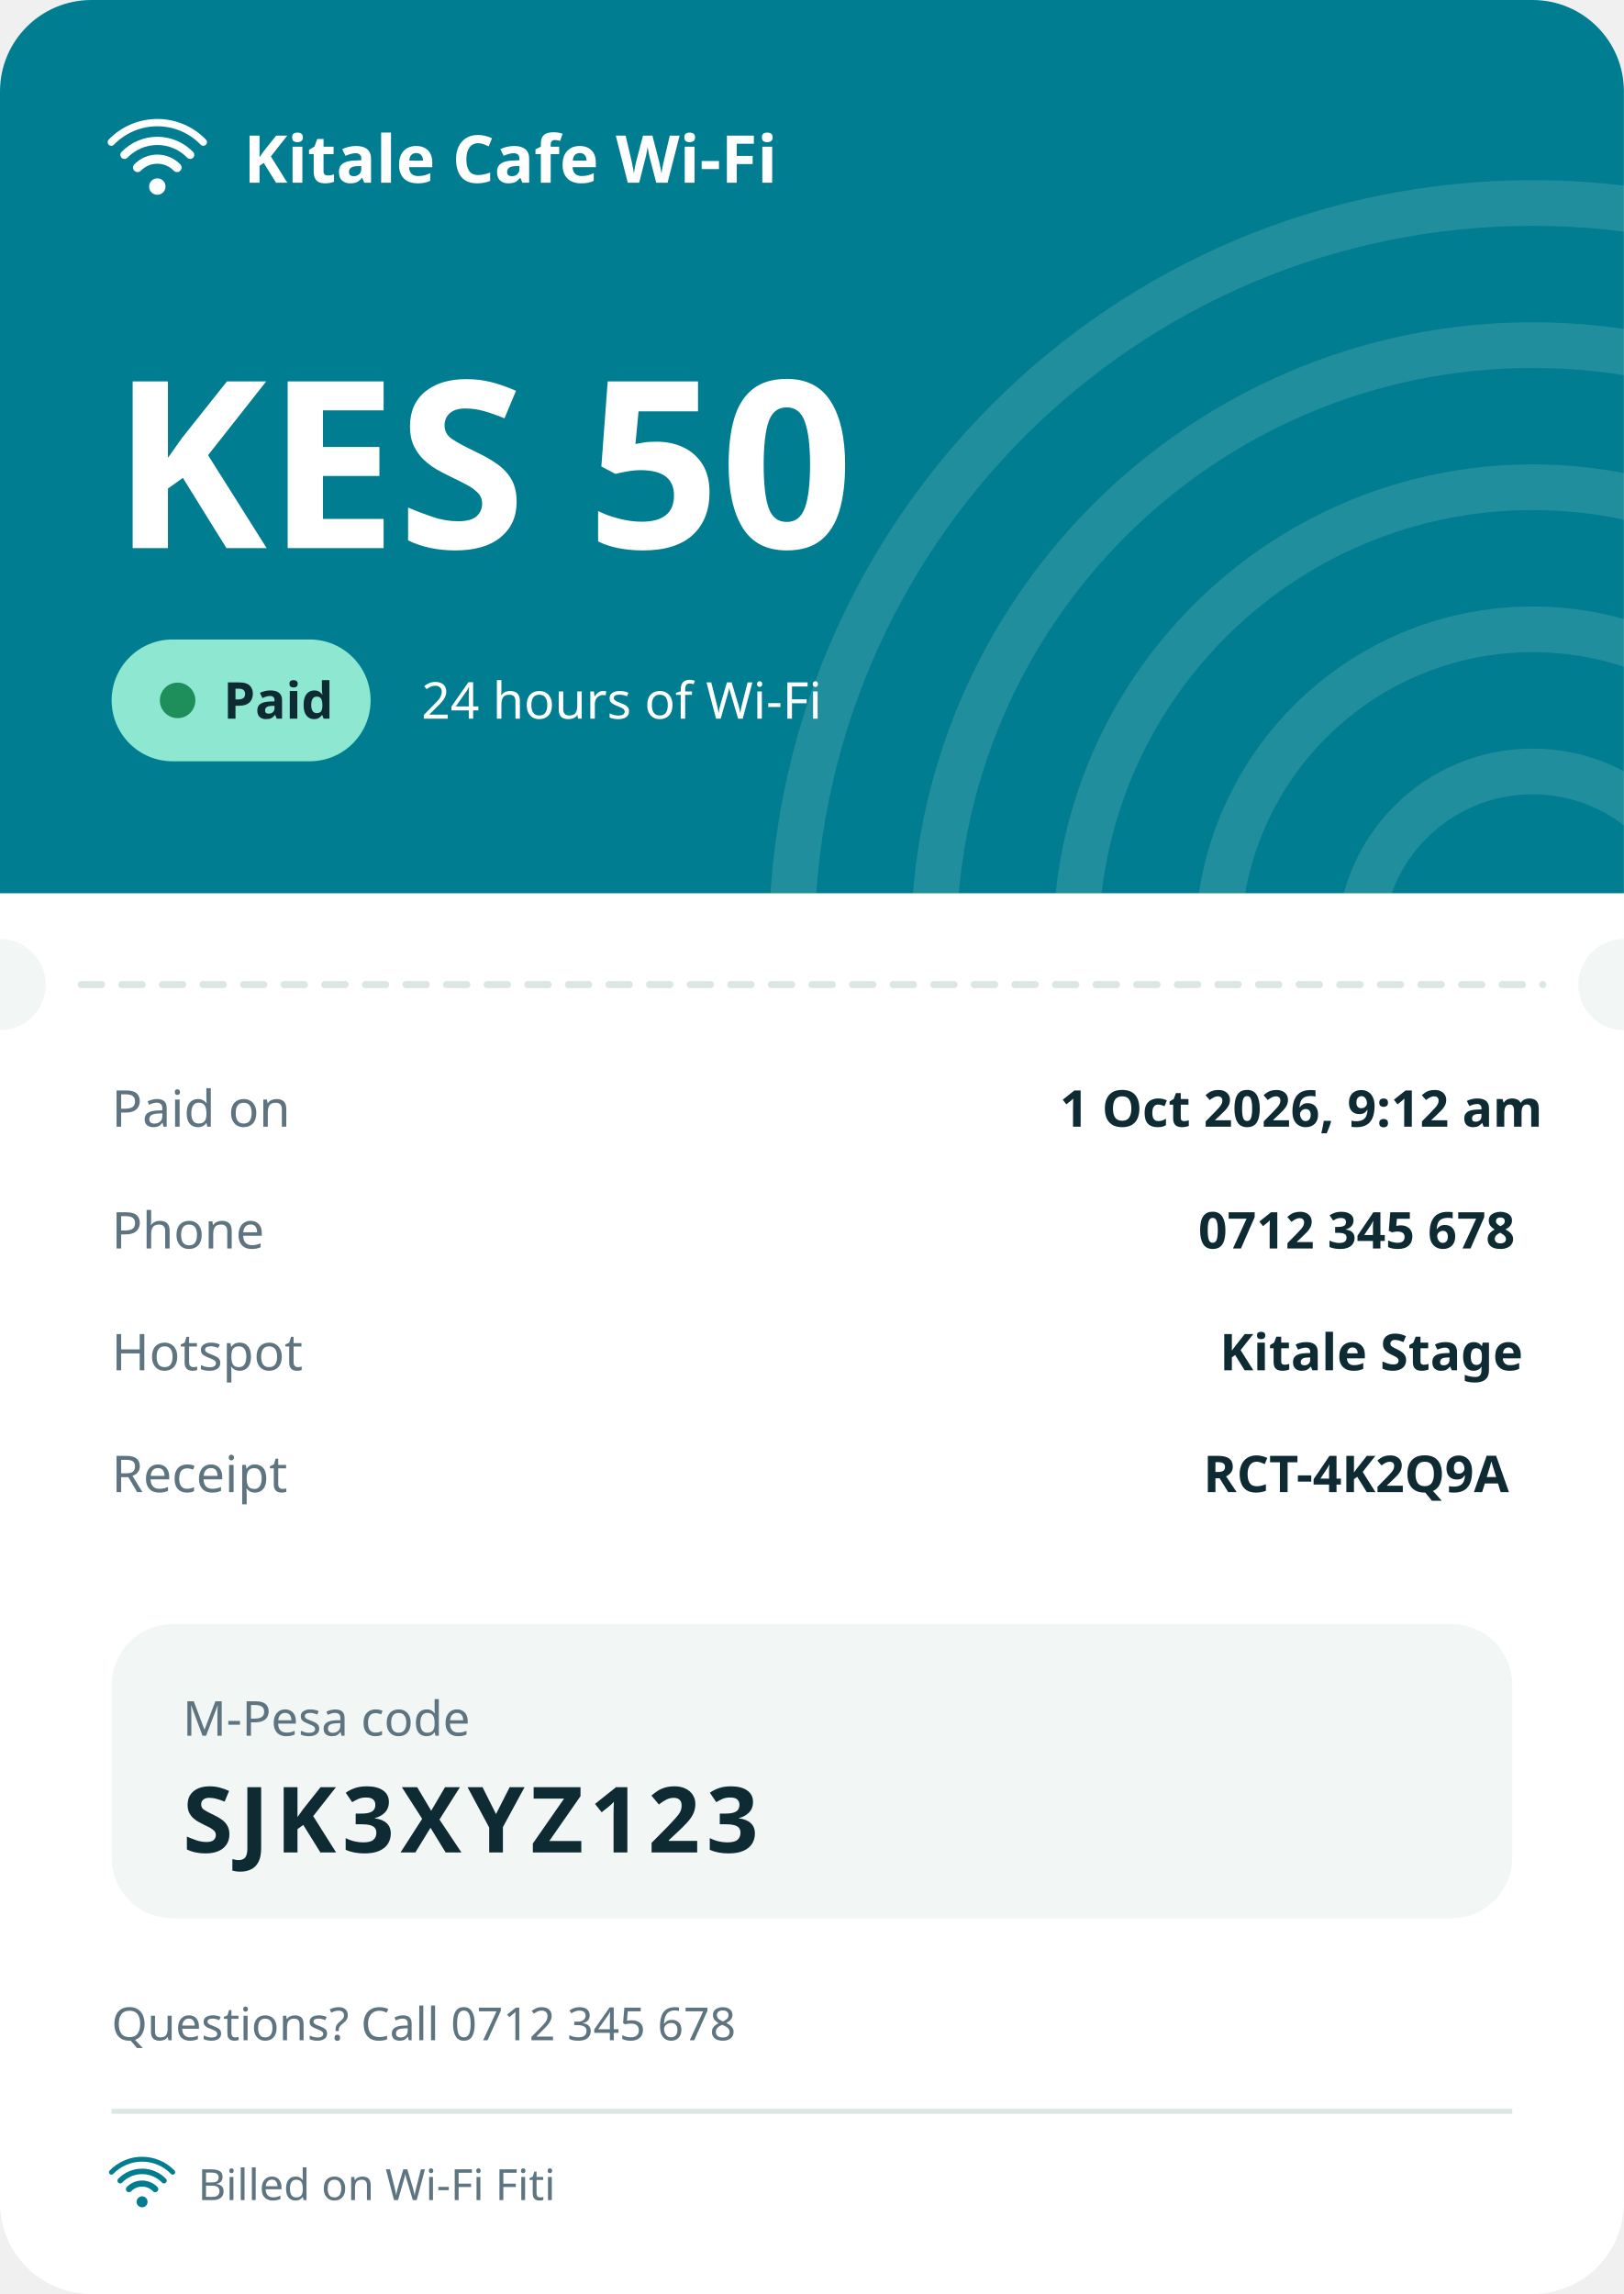
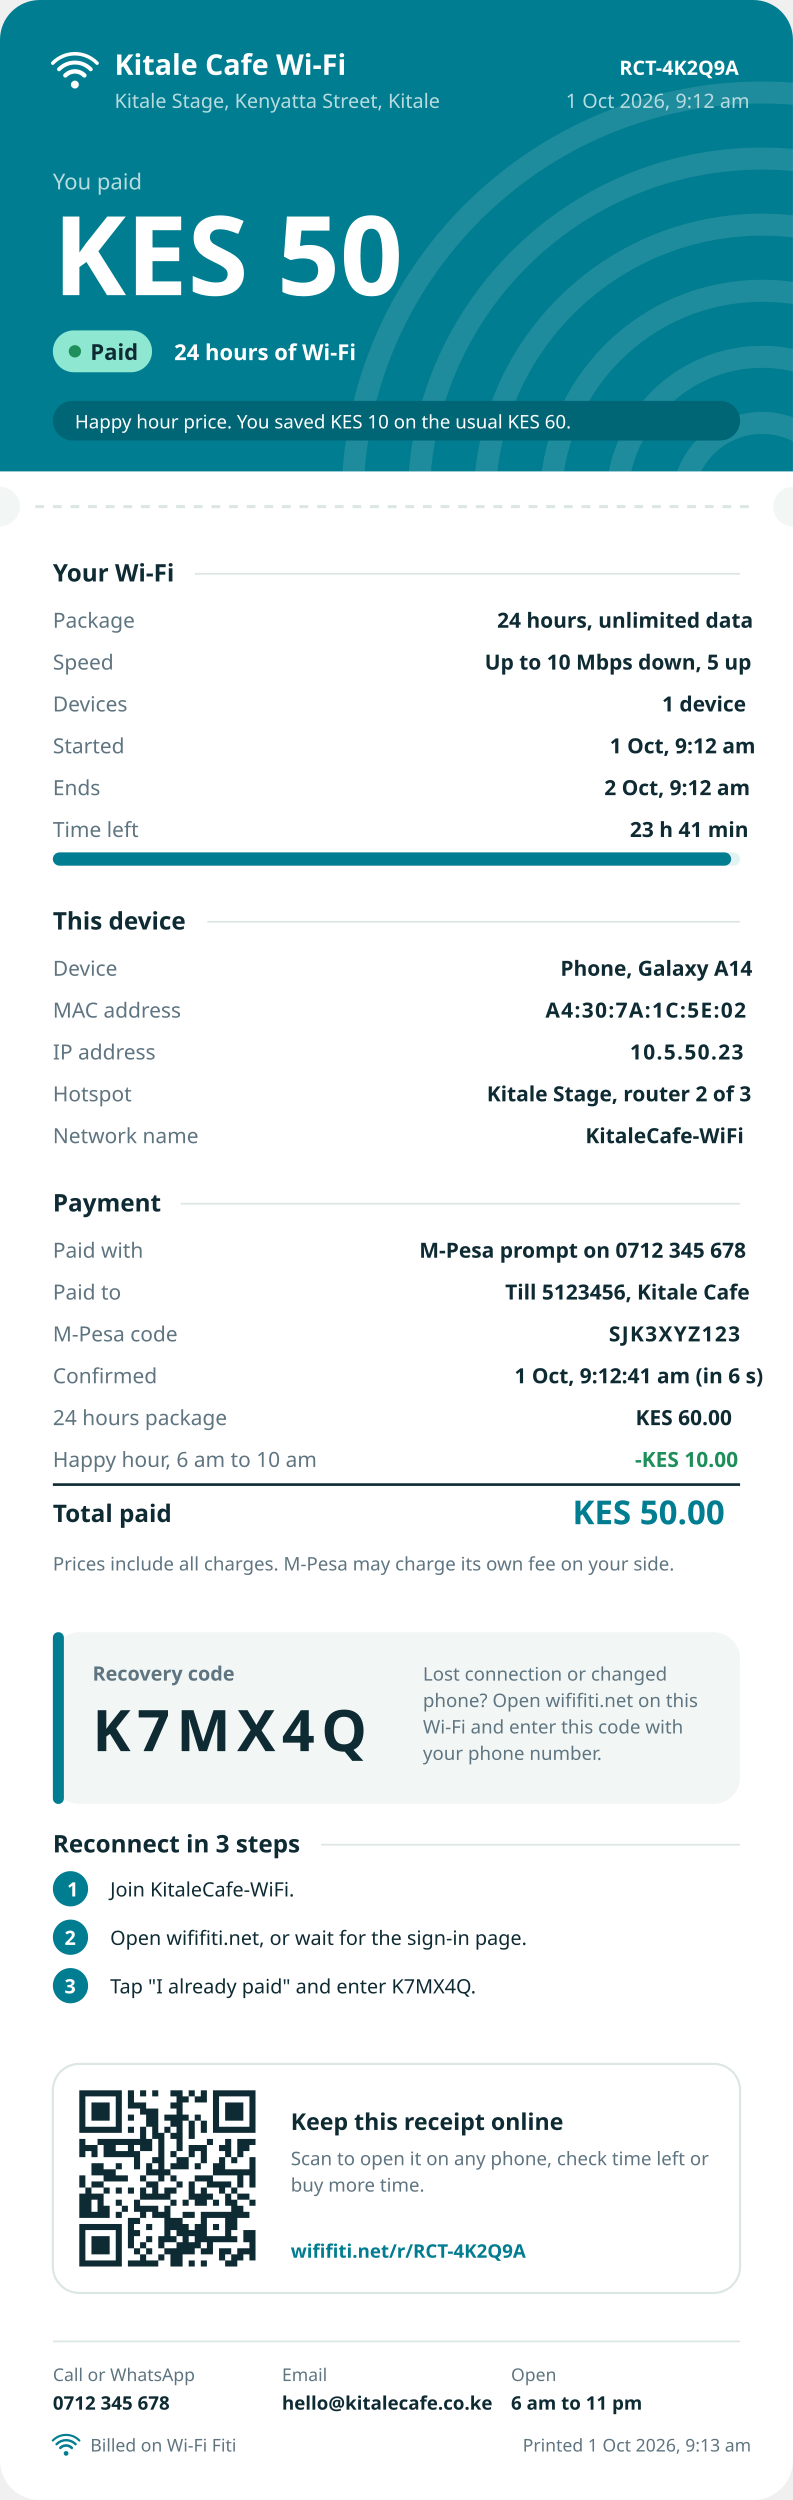
- <svg xmlns="http://www.w3.org/2000/svg" width="320" height="452" viewBox="0 0 320 452">
+ <svg xmlns="http://www.w3.org/2000/svg" width="360" height="1135" viewBox="0 0 360 1135">
  <defs>
    <clipPath id="clip0">
-       <rect x="0" y="0" width="320" height="176" rx="0" />
+       <rect x="0" y="0" width="360" height="214" rx="0" />
    </clipPath>
  </defs>
  <g id="Ticket">
-     <rect id="Paper" x="0" y="0" width="320" height="452" rx="18" fill="#FFFFFF" />
+     <rect id="Paper" x="0" y="0" width="360" height="1135" rx="18" fill="#FFFFFF" />
    <g id="Brand block">
-       <path id="Block" d="M0 18A18 18 0 0 1 18 0H302A18 18 0 0 1 320 18V176H0Z" fill="#007D90" />
+       <path id="Block" d="M0 18A18 18 0 0 1 18 0H342A18 18 0 0 1 360 18V214H0Z" fill="#007D90" />
      <g id="Signal arcs" clip-path="url(#clip0)">
-         <circle cx="302.0" cy="186.0" r="34.0" fill="none" stroke="#FFFFFF" stroke-opacity="0.13" stroke-width="9" />
-         <circle cx="302.0" cy="186.0" r="62.0" fill="none" stroke="#FFFFFF" stroke-opacity="0.13" stroke-width="9" />
-         <circle cx="302.0" cy="186.0" r="90.0" fill="none" stroke="#FFFFFF" stroke-opacity="0.13" stroke-width="9" />
-         <circle cx="302.0" cy="186.0" r="118.0" fill="none" stroke="#FFFFFF" stroke-opacity="0.13" stroke-width="9" />
-         <circle cx="302.0" cy="186.0" r="146.0" fill="none" stroke="#FFFFFF" stroke-opacity="0.13" stroke-width="9" />
+         <circle cx="346.0" cy="228.0" r="36.0" fill="none" stroke="#FFFFFF" stroke-opacity="0.12" stroke-width="10" />
+         <circle cx="346.0" cy="228.0" r="66.0" fill="none" stroke="#FFFFFF" stroke-opacity="0.12" stroke-width="10" />
+         <circle cx="346.0" cy="228.0" r="96.0" fill="none" stroke="#FFFFFF" stroke-opacity="0.12" stroke-width="10" />
+         <circle cx="346.0" cy="228.0" r="126.0" fill="none" stroke="#FFFFFF" stroke-opacity="0.12" stroke-width="10" />
+         <circle cx="346.0" cy="228.0" r="156.0" fill="none" stroke="#FFFFFF" stroke-opacity="0.12" stroke-width="10" />
+         <circle cx="346.0" cy="228.0" r="186.0" fill="none" stroke="#FFFFFF" stroke-opacity="0.12" stroke-width="10" />
      </g>
-       <g id="Wi-Fi mark" transform="translate(22.00 22.00) scale(0.75)" fill="none">
+       <g id="Wi-Fi mark" transform="translate(24.00 22.00) scale(0.8333)" fill="none">
        <circle cx="12" cy="19.68" r="2.16" fill="#FFFFFF" />
        <path d="M6.821 14.678A7.2 7.2 0 0 1 17.179 14.678" stroke="#FFFFFF" stroke-width="2.4" stroke-linecap="round" />
        <path d="M3.368 11.344A12 12 0 0 1 20.632 11.344" stroke="#FFFFFF" stroke-width="2.16" stroke-linecap="round" />
        <path d="M-0.084 8.009A16.8 16.8 0 0 1 24.084 8.009" stroke="#FFFFFF" stroke-width="1.92" stroke-linecap="round" />
      </g>
-       <text id="Business name" x="48.00" y="36.00" font-family="'Bricolage Grotesque', sans-serif" font-size="13" font-weight="600" fill="#FFFFFF">Kitale Cafe Wi-Fi</text>
-       <text id="Amount" x="22.00" y="108.00" font-family="'Bricolage Grotesque', sans-serif" font-size="46" font-weight="800" fill="#FFFFFF">KES 50</text>
-       <g id="Status chip">
-         <rect x="22.00" y="126.00" width="51.03" height="24.00" rx="12" fill="#8EE7D1" />
-         <circle cx="35" cy="138" r="3.5" fill="#1E8E5A" />
-         <text x="44.00" y="141.60" font-family="'Bricolage Grotesque', sans-serif" font-size="10" font-weight="600" fill="#0E2A33">Paid</text>
-       </g>
-       <text id="What was bought" x="83.03" y="141.60" font-family="'Bricolage Grotesque', sans-serif" font-size="10" font-weight="500" fill="#FFFFFF">24 hours of Wi-Fi</text>
+       <text id="Business name" x="52.00" y="34.00" font-family="'Bricolage Grotesque', sans-serif" font-size="13" font-weight="700" fill="#FFFFFF">Kitale Cafe Wi-Fi</text>
+       <text id="Place" x="52.00" y="49.00" font-family="'Bricolage Grotesque', sans-serif" font-size="9" font-weight="500" fill="#B8DBE0">Kitale Stage, Kenyatta Street, Kitale</text>
+       <text id="Receipt number" x="281.19" y="34.00" font-family="'Bricolage Grotesque', sans-serif" font-size="9" font-weight="600" fill="#FFFFFF">RCT-4K2Q9A</text>
+       <text x="256.85" y="49.00" font-family="'Bricolage Grotesque', sans-serif" font-size="9" font-weight="500" fill="#B8DBE0">1 Oct 2026, 9:12 am</text>
+       <text x="24.00" y="86.00" font-family="'Bricolage Grotesque', sans-serif" font-size="10" font-weight="500" fill="#B8DBE0">You paid</text>
+       <text id="Amount" x="24.00" y="134.00" font-family="'Bricolage Grotesque', sans-serif" font-size="50" font-weight="800" fill="#FFFFFF">KES 50</text>
+       <rect x="24.00" y="150.00" width="45.03" height="19.00" rx="9.5" fill="#8EE7D1" />
+       <circle cx="34.0" cy="159.5" r="2.8" fill="#1E8E5A" />
+       <text x="41.00" y="163.40" font-family="'Bricolage Grotesque', sans-serif" font-size="10" font-weight="600" fill="#0E2A33">Paid</text>
+       <text x="79.03" y="163.50" font-family="'Bricolage Grotesque', sans-serif" font-size="10" font-weight="600" fill="#FFFFFF">24 hours of Wi-Fi</text>
+       <rect x="24.00" y="182.00" width="312.00" height="18.00" rx="9" fill="#006676" />
+       <text x="34.00" y="194.50" font-family="'Bricolage Grotesque', sans-serif" font-size="8.5" font-weight="500" fill="#FFFFFF">Happy hour price. You saved KES 10 on the usual KES 60.</text>
    </g>
    <g id="Perforation">
-       <circle cx="0" cy="194" r="9" fill="#F2F7F6" />
-       <circle cx="320" cy="194" r="9" fill="#F2F7F6" />
-       <line x1="16" y1="194" x2="304" y2="194" stroke="#DCE7E5" stroke-width="1.4" stroke-dasharray="4 4" stroke-linecap="round" />
+       <circle cx="0" cy="230" r="9" fill="#F2F7F6" />
+       <circle cx="360" cy="230" r="9" fill="#F2F7F6" />
+       <line x1="16.0" y1="230.0" x2="344.0" y2="230.0" stroke="#DCE7E5" stroke-width="1.4" stroke-dasharray="4 4" />
    </g>
-     <g id="Details">
-       <text x="22.00" y="222.00" font-family="'Bricolage Grotesque', sans-serif" font-size="10" font-weight="400" fill="#5E7480">Paid on</text>
-       <text x="208.82" y="222.00" font-family="'Bricolage Grotesque', sans-serif" font-size="10" font-weight="600" fill="#0E2A33">1 Oct 2026, 9:12 am</text>
-       <text x="22.00" y="246.00" font-family="'Bricolage Grotesque', sans-serif" font-size="10" font-weight="400" fill="#5E7480">Phone</text>
-       <text x="236.13" y="246.00" font-family="'Bricolage Grotesque', sans-serif" font-size="10" font-weight="600" fill="#0E2A33">0712 345 678</text>
-       <text x="22.00" y="270.00" font-family="'Bricolage Grotesque', sans-serif" font-size="10" font-weight="400" fill="#5E7480">Hotspot</text>
-       <text x="240.34" y="270.00" font-family="'Bricolage Grotesque', sans-serif" font-size="10" font-weight="600" fill="#0E2A33">Kitale Stage</text>
-       <text x="22.00" y="294.00" font-family="'Bricolage Grotesque', sans-serif" font-size="10" font-weight="400" fill="#5E7480">Receipt</text>
-       <text x="237.10" y="294.00" font-family="'Bricolage Grotesque', sans-serif" font-size="10" font-weight="600" fill="#0E2A33">RCT-4K2Q9A</text>
+     <g id="Your Wi-Fi">
+       <text x="24.00" y="264.00" font-family="'Bricolage Grotesque', sans-serif" font-size="11" font-weight="700" fill="#0E2A33">Your Wi-Fi</text>
+       <line x1="88.5" y1="260.5" x2="336.0" y2="260.5" stroke="#DCE7E5" stroke-width="0.8" />
+       <text x="24.00" y="285.00" font-family="'Bricolage Grotesque', sans-serif" font-size="9.5" font-weight="400" fill="#5E7480">Package</text>
+       <text x="225.67" y="285.00" font-family="'Bricolage Grotesque', sans-serif" font-size="9.5" font-weight="600" fill="#0E2A33">24 hours, unlimited data</text>
+       <text x="24.00" y="304.00" font-family="'Bricolage Grotesque', sans-serif" font-size="9.5" font-weight="400" fill="#5E7480">Speed</text>
+       <text x="220.06" y="304.00" font-family="'Bricolage Grotesque', sans-serif" font-size="9.5" font-weight="600" fill="#0E2A33">Up to 10 Mbps down, 5 up</text>
+       <text x="24.00" y="323.00" font-family="'Bricolage Grotesque', sans-serif" font-size="9.5" font-weight="400" fill="#5E7480">Devices</text>
+       <text x="300.56" y="323.00" font-family="'Bricolage Grotesque', sans-serif" font-size="9.5" font-weight="600" fill="#0E2A33">1 device</text>
+       <text x="24.00" y="342.00" font-family="'Bricolage Grotesque', sans-serif" font-size="9.5" font-weight="400" fill="#5E7480">Started</text>
+       <text x="276.81" y="342.00" font-family="'Bricolage Grotesque', sans-serif" font-size="9.5" font-weight="600" fill="#0E2A33">1 Oct, 9:12 am</text>
+       <text x="24.00" y="361.00" font-family="'Bricolage Grotesque', sans-serif" font-size="9.5" font-weight="400" fill="#5E7480">Ends</text>
+       <text x="274.34" y="361.00" font-family="'Bricolage Grotesque', sans-serif" font-size="9.5" font-weight="600" fill="#0E2A33">2 Oct, 9:12 am</text>
+       <text x="24.00" y="380.00" font-family="'Bricolage Grotesque', sans-serif" font-size="9.5" font-weight="400" fill="#5E7480">Time left</text>
+       <text x="285.97" y="380.00" font-family="'Bricolage Grotesque', sans-serif" font-size="9.5" font-weight="600" fill="#0E2A33">23 h 41 min</text>
+       <rect x="24.00" y="387.00" width="312.00" height="6.00" rx="3" fill="#E3F2F3" />
+       <rect x="24.00" y="387.00" width="307.94" height="6.00" rx="3" fill="#007D90" />
    </g>
-     <g id="Code panel">
-       <rect x="22.00" y="320.00" width="276.00" height="58.00" rx="12" fill="#F2F7F6" />
-       <text x="36.00" y="342.00" font-family="'Bricolage Grotesque', sans-serif" font-size="9.5" font-weight="500" fill="#5E7480">M-Pesa code</text>
-       <text letter-spacing="1.2" x="36.00" y="365.00" font-family="'Bricolage Grotesque', sans-serif" font-size="18" font-weight="700" fill="#0E2A33">SJK3XYZ123</text>
+     <g id="This device">
+       <text x="24.00" y="422.00" font-family="'Bricolage Grotesque', sans-serif" font-size="11" font-weight="700" fill="#0E2A33">This device</text>
+       <line x1="94.1" y1="418.5" x2="336.0" y2="418.5" stroke="#DCE7E5" stroke-width="0.8" />
+       <text x="24.00" y="443.00" font-family="'Bricolage Grotesque', sans-serif" font-size="9.5" font-weight="400" fill="#5E7480">Device</text>
+       <text x="254.42" y="443.00" font-family="'Bricolage Grotesque', sans-serif" font-size="9.5" font-weight="600" fill="#0E2A33">Phone, Galaxy A14</text>
+       <text x="24.00" y="462.00" font-family="'Bricolage Grotesque', sans-serif" font-size="9.5" font-weight="400" fill="#5E7480">MAC address</text>
+       <text letter-spacing="0.6" x="247.62" y="462.00" font-family="'Bricolage Grotesque', sans-serif" font-size="9.5" font-weight="600" fill="#0E2A33">A4:30:7A:1C:5E:02</text>
+       <text x="24.00" y="481.00" font-family="'Bricolage Grotesque', sans-serif" font-size="9.5" font-weight="400" fill="#5E7480">IP address</text>
+       <text letter-spacing="0.6" x="285.98" y="481.00" font-family="'Bricolage Grotesque', sans-serif" font-size="9.5" font-weight="600" fill="#0E2A33">10.5.50.23</text>
+       <text x="24.00" y="500.00" font-family="'Bricolage Grotesque', sans-serif" font-size="9.5" font-weight="400" fill="#5E7480">Hotspot</text>
+       <text x="221.01" y="500.00" font-family="'Bricolage Grotesque', sans-serif" font-size="9.5" font-weight="600" fill="#0E2A33">Kitale Stage, router 2 of 3</text>
+       <text x="24.00" y="519.00" font-family="'Bricolage Grotesque', sans-serif" font-size="9.5" font-weight="400" fill="#5E7480">Network name</text>
+       <text x="265.77" y="519.00" font-family="'Bricolage Grotesque', sans-serif" font-size="9.5" font-weight="600" fill="#0E2A33">KitaleCafe-WiFi</text>
+     </g>
+     <g id="Payment">
+       <text x="24.00" y="550.00" font-family="'Bricolage Grotesque', sans-serif" font-size="11" font-weight="700" fill="#0E2A33">Payment</text>
+       <line x1="82.1" y1="546.5" x2="336.0" y2="546.5" stroke="#DCE7E5" stroke-width="0.8" />
+       <text x="24.00" y="571.00" font-family="'Bricolage Grotesque', sans-serif" font-size="9.5" font-weight="400" fill="#5E7480">Paid with</text>
+       <text x="190.35" y="571.00" font-family="'Bricolage Grotesque', sans-serif" font-size="9.5" font-weight="600" fill="#0E2A33">M-Pesa prompt on 0712 345 678</text>
+       <text x="24.00" y="590.00" font-family="'Bricolage Grotesque', sans-serif" font-size="9.5" font-weight="400" fill="#5E7480">Paid to</text>
+       <text x="229.34" y="590.00" font-family="'Bricolage Grotesque', sans-serif" font-size="9.5" font-weight="600" fill="#0E2A33">Till 5123456, Kitale Cafe</text>
+       <text x="24.00" y="609.00" font-family="'Bricolage Grotesque', sans-serif" font-size="9.5" font-weight="400" fill="#5E7480">M-Pesa code</text>
+       <text letter-spacing="0.6" x="276.42" y="609.00" font-family="'Bricolage Grotesque', sans-serif" font-size="9.5" font-weight="600" fill="#0E2A33">SJK3XYZ123</text>
+       <text x="24.00" y="628.00" font-family="'Bricolage Grotesque', sans-serif" font-size="9.5" font-weight="400" fill="#5E7480">Confirmed</text>
+       <text x="233.55" y="628.00" font-family="'Bricolage Grotesque', sans-serif" font-size="9.5" font-weight="600" fill="#0E2A33">1 Oct, 9:12:41 am (in 6 s)</text>
+       <text x="24.00" y="647.00" font-family="'Bricolage Grotesque', sans-serif" font-size="9.5" font-weight="400" fill="#5E7480">24 hours package</text>
+       <text x="288.53" y="647.00" font-family="'Bricolage Grotesque', sans-serif" font-size="9.5" font-weight="600" fill="#0E2A33">KES 60.00</text>
+       <text x="24.00" y="666.00" font-family="'Bricolage Grotesque', sans-serif" font-size="9.5" font-weight="400" fill="#5E7480">Happy hour, 6 am to 10 am</text>
+       <text x="288.28" y="666.00" font-family="'Bricolage Grotesque', sans-serif" font-size="9.5" font-weight="600" fill="#1E8E5A">-KES 10.00</text>
+       <line x1="24.0" y1="674.0" x2="336.0" y2="674.0" stroke="#0E2A33" stroke-width="1.2" />
+       <text x="24.00" y="691.00" font-family="'Bricolage Grotesque', sans-serif" font-size="11" font-weight="700" fill="#0E2A33">Total paid</text>
+       <text x="259.91" y="692.00" font-family="'Bricolage Grotesque', sans-serif" font-size="15" font-weight="800" fill="#007D90">KES 50.00</text>
+       <text x="24.00" y="713.00" font-family="'Bricolage Grotesque', sans-serif" font-size="8.5" font-weight="400" fill="#5E7480">Prices include all charges. M-Pesa may charge its own fee on your side.</text>
+     </g>
+     <g id="Recovery code">
+       <rect x="24.00" y="741.00" width="312.00" height="78.00" rx="12" fill="#F2F7F6" />
+       <rect x="24.00" y="741.00" width="5.00" height="78.00" rx="2.5" fill="#007D90" />
+       <text x="42.00" y="763.00" font-family="'Bricolage Grotesque', sans-serif" font-size="9" font-weight="600" fill="#5E7480">Recovery code</text>
+       <text letter-spacing="3" x="42.00" y="795.00" font-family="'Bricolage Grotesque', sans-serif" font-size="26" font-weight="800" fill="#0E2A33">K7MX4Q</text>
+       <text x="192.00" y="763.00" font-family="'Bricolage Grotesque', sans-serif" font-size="8.5" font-weight="400" fill="#5E7480">Lost connection or changed</text>
+       <text x="192.00" y="775.00" font-family="'Bricolage Grotesque', sans-serif" font-size="8.5" font-weight="400" fill="#5E7480">phone? Open wififiti.net on this</text>
+       <text x="192.00" y="787.00" font-family="'Bricolage Grotesque', sans-serif" font-size="8.5" font-weight="400" fill="#5E7480">Wi-Fi and enter this code with</text>
+       <text x="192.00" y="799.00" font-family="'Bricolage Grotesque', sans-serif" font-size="8.5" font-weight="400" fill="#5E7480">your phone number.</text>
+     </g>
+     <g id="Steps">
+       <text x="24.00" y="841.00" font-family="'Bricolage Grotesque', sans-serif" font-size="11" font-weight="700" fill="#0E2A33">Reconnect in 3 steps</text>
+       <line x1="145.8" y1="837.5" x2="336.0" y2="837.5" stroke="#DCE7E5" stroke-width="0.8" />
+       <circle cx="32" cy="857.5" r="8" fill="#007D90" />
+       <text x="30.44" y="861.00" font-family="'Bricolage Grotesque', sans-serif" font-size="9" font-weight="700" fill="#FFFFFF">1</text>
+       <text x="50.00" y="861.00" font-family="'Bricolage Grotesque', sans-serif" font-size="9" font-weight="400" fill="#0E2A33">Join KitaleCafe-WiFi.</text>
+       <circle cx="32" cy="879.5" r="8" fill="#007D90" />
+       <text x="29.29" y="883.00" font-family="'Bricolage Grotesque', sans-serif" font-size="9" font-weight="700" fill="#FFFFFF">2</text>
+       <text x="50.00" y="883.00" font-family="'Bricolage Grotesque', sans-serif" font-size="9" font-weight="400" fill="#0E2A33">Open wififiti.net, or wait for the sign-in page.</text>
+       <circle cx="32" cy="901.5" r="8" fill="#007D90" />
+       <text x="29.27" y="905.00" font-family="'Bricolage Grotesque', sans-serif" font-size="9" font-weight="700" fill="#FFFFFF">3</text>
+       <text x="50.00" y="905.00" font-family="'Bricolage Grotesque', sans-serif" font-size="9" font-weight="400" fill="#0E2A33">Tap "I already paid" and enter K7MX4Q.</text>
+     </g>
+     <g id="Online copy">
+       <rect stroke="#DCE7E5" stroke-width="1" x="24.00" y="937.00" width="312.00" height="104.00" rx="12" fill="#FFFFFF" />
+       <path id="QR code" d="M36.00 949.00h2.76v2.76h-2.76zM38.76 949.00h2.76v2.76h-2.76zM41.52 949.00h2.76v2.76h-2.76zM44.28 949.00h2.76v2.76h-2.76zM47.03 949.00h2.76v2.76h-2.76zM49.79 949.00h2.76v2.76h-2.76zM52.55 949.00h2.76v2.76h-2.76zM58.07 949.00h2.76v2.76h-2.76zM63.59 949.00h2.76v2.76h-2.76zM69.10 949.00h2.76v2.76h-2.76zM77.38 949.00h2.76v2.76h-2.76zM80.14 949.00h2.76v2.76h-2.76zM85.66 949.00h2.76v2.76h-2.76zM91.17 949.00h2.76v2.76h-2.76zM96.69 949.00h2.76v2.76h-2.76zM99.45 949.00h2.76v2.76h-2.76zM102.21 949.00h2.76v2.76h-2.76zM104.97 949.00h2.76v2.76h-2.76zM107.72 949.00h2.76v2.76h-2.76zM110.48 949.00h2.76v2.76h-2.76zM113.24 949.00h2.76v2.76h-2.76zM36.00 951.76h2.76v2.76h-2.76zM52.55 951.76h2.76v2.76h-2.76zM58.07 951.76h2.76v2.76h-2.76zM80.14 951.76h2.76v2.76h-2.76zM82.90 951.76h2.76v2.76h-2.76zM88.41 951.76h2.76v2.76h-2.76zM91.17 951.76h2.76v2.76h-2.76zM96.69 951.76h2.76v2.76h-2.76zM113.24 951.76h2.76v2.76h-2.76zM36.00 954.52h2.76v2.76h-2.76zM41.52 954.52h2.76v2.76h-2.76zM44.28 954.52h2.76v2.76h-2.76zM47.03 954.52h2.76v2.76h-2.76zM52.55 954.52h2.76v2.76h-2.76zM58.07 954.52h2.76v2.76h-2.76zM60.83 954.52h2.76v2.76h-2.76zM63.59 954.52h2.76v2.76h-2.76zM77.38 954.52h2.76v2.76h-2.76zM80.14 954.52h2.76v2.76h-2.76zM96.69 954.52h2.76v2.76h-2.76zM102.21 954.52h2.76v2.76h-2.76zM104.97 954.52h2.76v2.76h-2.76zM107.72 954.52h2.76v2.76h-2.76zM113.24 954.52h2.76v2.76h-2.76zM36.00 957.28h2.76v2.76h-2.76zM41.52 957.28h2.76v2.76h-2.76zM44.28 957.28h2.76v2.76h-2.76zM47.03 957.28h2.76v2.76h-2.76zM52.55 957.28h2.76v2.76h-2.76zM63.59 957.28h2.76v2.76h-2.76zM66.34 957.28h2.76v2.76h-2.76zM69.10 957.28h2.76v2.76h-2.76zM80.14 957.28h2.76v2.76h-2.76zM96.69 957.28h2.76v2.76h-2.76zM102.21 957.28h2.76v2.76h-2.76zM104.97 957.28h2.76v2.76h-2.76zM107.72 957.28h2.76v2.76h-2.76zM113.24 957.28h2.76v2.76h-2.76zM36.00 960.03h2.76v2.76h-2.76zM41.52 960.03h2.76v2.76h-2.76zM44.28 960.03h2.76v2.76h-2.76zM47.03 960.03h2.76v2.76h-2.76zM52.55 960.03h2.76v2.76h-2.76zM58.07 960.03h2.76v2.76h-2.76zM66.34 960.03h2.76v2.76h-2.76zM69.10 960.03h2.76v2.76h-2.76zM74.62 960.03h2.76v2.76h-2.76zM77.38 960.03h2.76v2.76h-2.76zM80.14 960.03h2.76v2.76h-2.76zM82.90 960.03h2.76v2.76h-2.76zM88.41 960.03h2.76v2.76h-2.76zM96.69 960.03h2.76v2.76h-2.76zM102.21 960.03h2.76v2.76h-2.76zM104.97 960.03h2.76v2.76h-2.76zM107.72 960.03h2.76v2.76h-2.76zM113.24 960.03h2.76v2.76h-2.76zM36.00 962.79h2.76v2.76h-2.76zM52.55 962.79h2.76v2.76h-2.76zM66.34 962.79h2.76v2.76h-2.76zM69.10 962.79h2.76v2.76h-2.76zM77.38 962.79h2.76v2.76h-2.76zM80.14 962.79h2.76v2.76h-2.76zM85.66 962.79h2.76v2.76h-2.76zM91.17 962.79h2.76v2.76h-2.76zM96.69 962.79h2.76v2.76h-2.76zM113.24 962.79h2.76v2.76h-2.76zM36.00 965.55h2.76v2.76h-2.76zM38.76 965.55h2.76v2.76h-2.76zM41.52 965.55h2.76v2.76h-2.76zM44.28 965.55h2.76v2.76h-2.76zM47.03 965.55h2.76v2.76h-2.76zM49.79 965.55h2.76v2.76h-2.76zM52.55 965.55h2.76v2.76h-2.76zM58.07 965.55h2.76v2.76h-2.76zM63.59 965.55h2.76v2.76h-2.76zM69.10 965.55h2.76v2.76h-2.76zM74.62 965.55h2.76v2.76h-2.76zM80.14 965.55h2.76v2.76h-2.76zM85.66 965.55h2.76v2.76h-2.76zM91.17 965.55h2.76v2.76h-2.76zM96.69 965.55h2.76v2.76h-2.76zM99.45 965.55h2.76v2.76h-2.76zM102.21 965.55h2.76v2.76h-2.76zM104.97 965.55h2.76v2.76h-2.76zM107.72 965.55h2.76v2.76h-2.76zM110.48 965.55h2.76v2.76h-2.76zM113.24 965.55h2.76v2.76h-2.76zM63.59 968.31h2.76v2.76h-2.76zM69.10 968.31h2.76v2.76h-2.76zM71.86 968.31h2.76v2.76h-2.76zM77.38 968.31h2.76v2.76h-2.76zM80.14 968.31h2.76v2.76h-2.76zM85.66 968.31h2.76v2.76h-2.76zM36.00 971.07h2.76v2.76h-2.76zM44.28 971.07h2.76v2.76h-2.76zM47.03 971.07h2.76v2.76h-2.76zM49.79 971.07h2.76v2.76h-2.76zM52.55 971.07h2.76v2.76h-2.76zM55.31 971.07h2.76v2.76h-2.76zM58.07 971.07h2.76v2.76h-2.76zM60.83 971.07h2.76v2.76h-2.76zM63.59 971.07h2.76v2.76h-2.76zM66.34 971.07h2.76v2.76h-2.76zM71.86 971.07h2.76v2.76h-2.76zM80.14 971.07h2.76v2.76h-2.76zM93.93 971.07h2.76v2.76h-2.76zM102.21 971.07h2.76v2.76h-2.76zM107.72 971.07h2.76v2.76h-2.76zM110.48 971.07h2.76v2.76h-2.76zM113.24 971.07h2.76v2.76h-2.76zM36.00 973.83h2.76v2.76h-2.76zM38.76 973.83h2.76v2.76h-2.76zM41.52 973.83h2.76v2.76h-2.76zM47.03 973.83h2.76v2.76h-2.76zM49.79 973.83h2.76v2.76h-2.76zM58.07 973.83h2.76v2.76h-2.76zM63.59 973.83h2.76v2.76h-2.76zM66.34 973.83h2.76v2.76h-2.76zM71.86 973.83h2.76v2.76h-2.76zM80.14 973.83h2.76v2.76h-2.76zM85.66 973.83h2.76v2.76h-2.76zM88.41 973.83h2.76v2.76h-2.76zM91.17 973.83h2.76v2.76h-2.76zM99.45 973.83h2.76v2.76h-2.76zM102.21 973.83h2.76v2.76h-2.76zM107.72 973.83h2.76v2.76h-2.76zM110.48 973.83h2.76v2.76h-2.76zM36.00 976.59h2.76v2.76h-2.76zM41.52 976.59h2.76v2.76h-2.76zM47.03 976.59h2.76v2.76h-2.76zM49.79 976.59h2.76v2.76h-2.76zM52.55 976.59h2.76v2.76h-2.76zM55.31 976.59h2.76v2.76h-2.76zM58.07 976.59h2.76v2.76h-2.76zM60.83 976.59h2.76v2.76h-2.76zM71.86 976.59h2.76v2.76h-2.76zM77.38 976.59h2.76v2.76h-2.76zM85.66 976.59h2.76v2.76h-2.76zM91.17 976.59h2.76v2.76h-2.76zM102.21 976.59h2.76v2.76h-2.76zM107.72 976.59h2.76v2.76h-2.76zM60.83 979.34h2.76v2.76h-2.76zM69.10 979.34h2.76v2.76h-2.76zM71.86 979.34h2.76v2.76h-2.76zM80.14 979.34h2.76v2.76h-2.76zM82.90 979.34h2.76v2.76h-2.76zM91.17 979.34h2.76v2.76h-2.76zM99.45 979.34h2.76v2.76h-2.76zM104.97 979.34h2.76v2.76h-2.76zM113.24 979.34h2.76v2.76h-2.76zM41.52 982.10h2.76v2.76h-2.76zM44.28 982.10h2.76v2.76h-2.76zM52.55 982.10h2.76v2.76h-2.76zM60.83 982.10h2.76v2.76h-2.76zM66.34 982.10h2.76v2.76h-2.76zM71.86 982.10h2.76v2.76h-2.76zM77.38 982.10h2.76v2.76h-2.76zM80.14 982.10h2.76v2.76h-2.76zM82.90 982.10h2.76v2.76h-2.76zM88.41 982.10h2.76v2.76h-2.76zM96.69 982.10h2.76v2.76h-2.76zM99.45 982.10h2.76v2.76h-2.76zM113.24 982.10h2.76v2.76h-2.76zM41.52 984.86h2.76v2.76h-2.76zM44.28 984.86h2.76v2.76h-2.76zM47.03 984.86h2.76v2.76h-2.76zM49.79 984.86h2.76v2.76h-2.76zM66.34 984.86h2.76v2.76h-2.76zM69.10 984.86h2.76v2.76h-2.76zM71.86 984.86h2.76v2.76h-2.76zM74.62 984.86h2.76v2.76h-2.76zM96.69 984.86h2.76v2.76h-2.76zM99.45 984.86h2.76v2.76h-2.76zM102.21 984.86h2.76v2.76h-2.76zM104.97 984.86h2.76v2.76h-2.76zM107.72 984.86h2.76v2.76h-2.76zM110.48 984.86h2.76v2.76h-2.76zM113.24 984.86h2.76v2.76h-2.76zM36.00 987.62h2.76v2.76h-2.76zM47.03 987.62h2.76v2.76h-2.76zM49.79 987.62h2.76v2.76h-2.76zM52.55 987.62h2.76v2.76h-2.76zM55.31 987.62h2.76v2.76h-2.76zM63.59 987.62h2.76v2.76h-2.76zM71.86 987.62h2.76v2.76h-2.76zM77.38 987.62h2.76v2.76h-2.76zM88.41 987.62h2.76v2.76h-2.76zM91.17 987.62h2.76v2.76h-2.76zM93.93 987.62h2.76v2.76h-2.76zM107.72 987.62h2.76v2.76h-2.76zM113.24 987.62h2.76v2.76h-2.76zM36.00 990.38h2.76v2.76h-2.76zM41.52 990.38h2.76v2.76h-2.76zM44.28 990.38h2.76v2.76h-2.76zM66.34 990.38h2.76v2.76h-2.76zM69.10 990.38h2.76v2.76h-2.76zM80.14 990.38h2.76v2.76h-2.76zM85.66 990.38h2.76v2.76h-2.76zM93.93 990.38h2.76v2.76h-2.76zM96.69 990.38h2.76v2.76h-2.76zM99.45 990.38h2.76v2.76h-2.76zM102.21 990.38h2.76v2.76h-2.76zM107.72 990.38h2.76v2.76h-2.76zM113.24 990.38h2.76v2.76h-2.76zM38.76 993.14h2.76v2.76h-2.76zM47.03 993.14h2.76v2.76h-2.76zM52.55 993.14h2.76v2.76h-2.76zM58.07 993.14h2.76v2.76h-2.76zM63.59 993.14h2.76v2.76h-2.76zM69.10 993.14h2.76v2.76h-2.76zM74.62 993.14h2.76v2.76h-2.76zM77.38 993.14h2.76v2.76h-2.76zM85.66 993.14h2.76v2.76h-2.76zM91.17 993.14h2.76v2.76h-2.76zM99.45 993.14h2.76v2.76h-2.76zM104.97 993.14h2.76v2.76h-2.76zM36.00 995.90h2.76v2.76h-2.76zM38.76 995.90h2.76v2.76h-2.76zM41.52 995.90h2.76v2.76h-2.76zM44.28 995.90h2.76v2.76h-2.76zM63.59 995.90h2.76v2.76h-2.76zM66.34 995.90h2.76v2.76h-2.76zM69.10 995.90h2.76v2.76h-2.76zM71.86 995.90h2.76v2.76h-2.76zM74.62 995.90h2.76v2.76h-2.76zM85.66 995.90h2.76v2.76h-2.76zM88.41 995.90h2.76v2.76h-2.76zM91.17 995.90h2.76v2.76h-2.76zM93.93 995.90h2.76v2.76h-2.76zM102.21 995.90h2.76v2.76h-2.76zM107.72 995.90h2.76v2.76h-2.76zM110.48 995.90h2.76v2.76h-2.76zM36.00 998.66h2.76v2.76h-2.76zM38.76 998.66h2.76v2.76h-2.76zM44.28 998.66h2.76v2.76h-2.76zM52.55 998.66h2.76v2.76h-2.76zM60.83 998.66h2.76v2.76h-2.76zM77.38 998.66h2.76v2.76h-2.76zM82.90 998.66h2.76v2.76h-2.76zM88.41 998.66h2.76v2.76h-2.76zM91.17 998.66h2.76v2.76h-2.76zM96.69 998.66h2.76v2.76h-2.76zM102.21 998.66h2.76v2.76h-2.76zM104.97 998.66h2.76v2.76h-2.76zM113.24 998.66h2.76v2.76h-2.76zM36.00 1001.41h2.76v2.76h-2.76zM38.76 1001.41h2.76v2.76h-2.76zM44.28 1001.41h2.76v2.76h-2.76zM47.03 1001.41h2.76v2.76h-2.76zM55.31 1001.41h2.76v2.76h-2.76zM60.83 1001.41h2.76v2.76h-2.76zM63.59 1001.41h2.76v2.76h-2.76zM66.34 1001.41h2.76v2.76h-2.76zM69.10 1001.41h2.76v2.76h-2.76zM74.62 1001.41h2.76v2.76h-2.76zM104.97 1001.41h2.76v2.76h-2.76zM107.72 1001.41h2.76v2.76h-2.76zM36.00 1004.17h2.76v2.76h-2.76zM38.76 1004.17h2.76v2.76h-2.76zM41.52 1004.17h2.76v2.76h-2.76zM44.28 1004.17h2.76v2.76h-2.76zM47.03 1004.17h2.76v2.76h-2.76zM52.55 1004.17h2.76v2.76h-2.76zM63.59 1004.17h2.76v2.76h-2.76zM69.10 1004.17h2.76v2.76h-2.76zM71.86 1004.17h2.76v2.76h-2.76zM74.62 1004.17h2.76v2.76h-2.76zM82.90 1004.17h2.76v2.76h-2.76zM85.66 1004.17h2.76v2.76h-2.76zM91.17 1004.17h2.76v2.76h-2.76zM93.93 1004.17h2.76v2.76h-2.76zM96.69 1004.17h2.76v2.76h-2.76zM99.45 1004.17h2.76v2.76h-2.76zM102.21 1004.17h2.76v2.76h-2.76zM104.97 1004.17h2.76v2.76h-2.76zM107.72 1004.17h2.76v2.76h-2.76zM110.48 1004.17h2.76v2.76h-2.76zM58.07 1006.93h2.76v2.76h-2.76zM60.83 1006.93h2.76v2.76h-2.76zM74.62 1006.93h2.76v2.76h-2.76zM77.38 1006.93h2.76v2.76h-2.76zM80.14 1006.93h2.76v2.76h-2.76zM91.17 1006.93h2.76v2.76h-2.76zM102.21 1006.93h2.76v2.76h-2.76zM104.97 1006.93h2.76v2.76h-2.76zM36.00 1009.69h2.76v2.76h-2.76zM38.76 1009.69h2.76v2.76h-2.76zM41.52 1009.69h2.76v2.76h-2.76zM44.28 1009.69h2.76v2.76h-2.76zM47.03 1009.69h2.76v2.76h-2.76zM49.79 1009.69h2.76v2.76h-2.76zM52.55 1009.69h2.76v2.76h-2.76zM58.07 1009.69h2.76v2.76h-2.76zM66.34 1009.69h2.76v2.76h-2.76zM74.62 1009.69h2.76v2.76h-2.76zM77.38 1009.69h2.76v2.76h-2.76zM80.14 1009.69h2.76v2.76h-2.76zM82.90 1009.69h2.76v2.76h-2.76zM88.41 1009.69h2.76v2.76h-2.76zM91.17 1009.69h2.76v2.76h-2.76zM96.69 1009.69h2.76v2.76h-2.76zM102.21 1009.69h2.76v2.76h-2.76zM104.97 1009.69h2.76v2.76h-2.76zM36.00 1012.45h2.76v2.76h-2.76zM52.55 1012.45h2.76v2.76h-2.76zM58.07 1012.45h2.76v2.76h-2.76zM60.83 1012.45h2.76v2.76h-2.76zM74.62 1012.45h2.76v2.76h-2.76zM80.14 1012.45h2.76v2.76h-2.76zM82.90 1012.45h2.76v2.76h-2.76zM85.66 1012.45h2.76v2.76h-2.76zM88.41 1012.45h2.76v2.76h-2.76zM91.17 1012.45h2.76v2.76h-2.76zM102.21 1012.45h2.76v2.76h-2.76zM110.48 1012.45h2.76v2.76h-2.76zM113.24 1012.45h2.76v2.76h-2.76zM36.00 1015.21h2.76v2.76h-2.76zM41.52 1015.21h2.76v2.76h-2.76zM44.28 1015.21h2.76v2.76h-2.76zM47.03 1015.21h2.76v2.76h-2.76zM52.55 1015.21h2.76v2.76h-2.76zM58.07 1015.21h2.76v2.76h-2.76zM66.34 1015.21h2.76v2.76h-2.76zM71.86 1015.21h2.76v2.76h-2.76zM74.62 1015.21h2.76v2.76h-2.76zM77.38 1015.21h2.76v2.76h-2.76zM82.90 1015.21h2.76v2.76h-2.76zM88.41 1015.21h2.76v2.76h-2.76zM91.17 1015.21h2.76v2.76h-2.76zM93.93 1015.21h2.76v2.76h-2.76zM96.69 1015.21h2.76v2.76h-2.76zM99.45 1015.21h2.76v2.76h-2.76zM102.21 1015.21h2.76v2.76h-2.76zM104.97 1015.21h2.76v2.76h-2.76zM110.48 1015.21h2.76v2.76h-2.76zM113.24 1015.21h2.76v2.76h-2.76zM36.00 1017.97h2.76v2.76h-2.76zM41.52 1017.97h2.76v2.76h-2.76zM44.28 1017.97h2.76v2.76h-2.76zM47.03 1017.97h2.76v2.76h-2.76zM52.55 1017.97h2.76v2.76h-2.76zM58.07 1017.97h2.76v2.76h-2.76zM63.59 1017.97h2.76v2.76h-2.76zM71.86 1017.97h2.76v2.76h-2.76zM80.14 1017.97h2.76v2.76h-2.76zM82.90 1017.97h2.76v2.76h-2.76zM85.66 1017.97h2.76v2.76h-2.76zM88.41 1017.97h2.76v2.76h-2.76zM93.93 1017.97h2.76v2.76h-2.76zM113.24 1017.97h2.76v2.76h-2.76zM36.00 1020.72h2.76v2.76h-2.76zM41.52 1020.72h2.76v2.76h-2.76zM44.28 1020.72h2.76v2.76h-2.76zM47.03 1020.72h2.76v2.76h-2.76zM52.55 1020.72h2.76v2.76h-2.76zM60.83 1020.72h2.76v2.76h-2.76zM66.34 1020.72h2.76v2.76h-2.76zM74.62 1020.72h2.76v2.76h-2.76zM77.38 1020.72h2.76v2.76h-2.76zM80.14 1020.72h2.76v2.76h-2.76zM82.90 1020.72h2.76v2.76h-2.76zM85.66 1020.72h2.76v2.76h-2.76zM91.17 1020.72h2.76v2.76h-2.76zM93.93 1020.72h2.76v2.76h-2.76zM99.45 1020.72h2.76v2.76h-2.76zM102.21 1020.72h2.76v2.76h-2.76zM107.72 1020.72h2.76v2.76h-2.76zM110.48 1020.72h2.76v2.76h-2.76zM113.24 1020.72h2.76v2.76h-2.76zM36.00 1023.48h2.76v2.76h-2.76zM52.55 1023.48h2.76v2.76h-2.76zM63.59 1023.48h2.76v2.76h-2.76zM71.86 1023.48h2.76v2.76h-2.76zM77.38 1023.48h2.76v2.76h-2.76zM80.14 1023.48h2.76v2.76h-2.76zM99.45 1023.48h2.76v2.76h-2.76zM104.97 1023.48h2.76v2.76h-2.76zM107.72 1023.48h2.76v2.76h-2.76zM113.24 1023.48h2.76v2.76h-2.76zM36.00 1026.24h2.76v2.76h-2.76zM38.76 1026.24h2.76v2.76h-2.76zM41.52 1026.24h2.76v2.76h-2.76zM44.28 1026.24h2.76v2.76h-2.76zM47.03 1026.24h2.76v2.76h-2.76zM49.79 1026.24h2.76v2.76h-2.76zM52.55 1026.24h2.76v2.76h-2.76zM58.07 1026.24h2.76v2.76h-2.76zM60.83 1026.24h2.76v2.76h-2.76zM63.59 1026.24h2.76v2.76h-2.76zM66.34 1026.24h2.76v2.76h-2.76zM69.10 1026.24h2.76v2.76h-2.76zM77.38 1026.24h2.76v2.76h-2.76zM80.14 1026.24h2.76v2.76h-2.76zM85.66 1026.24h2.76v2.76h-2.76zM91.17 1026.24h2.76v2.76h-2.76zM102.21 1026.24h2.76v2.76h-2.76zM104.97 1026.24h2.76v2.76h-2.76z" fill="#0E2A33" />
+       <text x="132.00" y="967.00" font-family="'Bricolage Grotesque', sans-serif" font-size="10.5" font-weight="700" fill="#0E2A33">Keep this receipt online</text>
+       <text x="132.00" y="983.00" font-family="'Bricolage Grotesque', sans-serif" font-size="8.5" font-weight="400" fill="#5E7480">Scan to open it on any phone, check time left or</text>
+       <text x="132.00" y="995.00" font-family="'Bricolage Grotesque', sans-serif" font-size="8.5" font-weight="400" fill="#5E7480">buy more time.</text>
+       <text x="132.00" y="1025.00" font-family="'Bricolage Grotesque', sans-serif" font-size="8.5" font-weight="600" fill="#007D90">wififiti.net/r/RCT-4K2Q9A</text>
    </g>
    <g id="Footer">
-       <text id="Note" x="22.00" y="402.00" font-family="'Bricolage Grotesque', sans-serif" font-size="9" font-weight="400" fill="#5E7480">Questions? Call 0712 345 678</text>
-       <line x1="22" y1="416" x2="298" y2="416" stroke="#DCE7E5" stroke-width="1" />
-       <g id="Footer mark" transform="translate(22.00 424.00) scale(0.5)" fill="none">
+       <line x1="24.0" y1="1063.0" x2="336.0" y2="1063.0" stroke="#DCE7E5" stroke-width="0.8" />
+       <text x="24.00" y="1081.00" font-family="'Bricolage Grotesque', sans-serif" font-size="8" font-weight="500" fill="#5E7480">Call or WhatsApp</text>
+       <text x="24.00" y="1094.00" font-family="'Bricolage Grotesque', sans-serif" font-size="8.5" font-weight="600" fill="#0E2A33">0712 345 678</text>
+       <text x="128.00" y="1081.00" font-family="'Bricolage Grotesque', sans-serif" font-size="8" font-weight="500" fill="#5E7480">Email</text>
+       <text x="128.00" y="1094.00" font-family="'Bricolage Grotesque', sans-serif" font-size="8.5" font-weight="600" fill="#0E2A33">hello@kitalecafe.co.ke</text>
+       <text x="232.00" y="1081.00" font-family="'Bricolage Grotesque', sans-serif" font-size="8" font-weight="500" fill="#5E7480">Open</text>
+       <text x="232.00" y="1094.00" font-family="'Bricolage Grotesque', sans-serif" font-size="8.5" font-weight="600" fill="#0E2A33">6 am to 11 pm</text>
+       <g id="Footer mark" transform="translate(24.00 1104.00) scale(0.5)" fill="none">
        <circle cx="12" cy="19.68" r="2.16" fill="#007D90" />
        <path d="M6.821 14.678A7.2 7.2 0 0 1 17.179 14.678" stroke="#007D90" stroke-width="2.4" stroke-linecap="round" />
        <path d="M3.368 11.344A12 12 0 0 1 20.632 11.344" stroke="#007D90" stroke-width="2.16" stroke-linecap="round" />
        <path d="M-0.084 8.009A16.8 16.8 0 0 1 24.084 8.009" stroke="#007D90" stroke-width="1.92" stroke-linecap="round" />
      </g>
-       <text x="39.00" y="433.50" font-family="'Bricolage Grotesque', sans-serif" font-size="8.5" font-weight="500" fill="#5E7480">Billed on Wi-Fi Fiti</text>
+       <text x="41.00" y="1113.00" font-family="'Bricolage Grotesque', sans-serif" font-size="8" font-weight="500" fill="#5E7480">Billed on Wi-Fi Fiti</text>
+       <text x="237.30" y="1113.00" font-family="'Bricolage Grotesque', sans-serif" font-size="8" font-weight="400" fill="#5E7480">Printed 1 Oct 2026, 9:13 am</text>
    </g>
  </g>
</svg>
